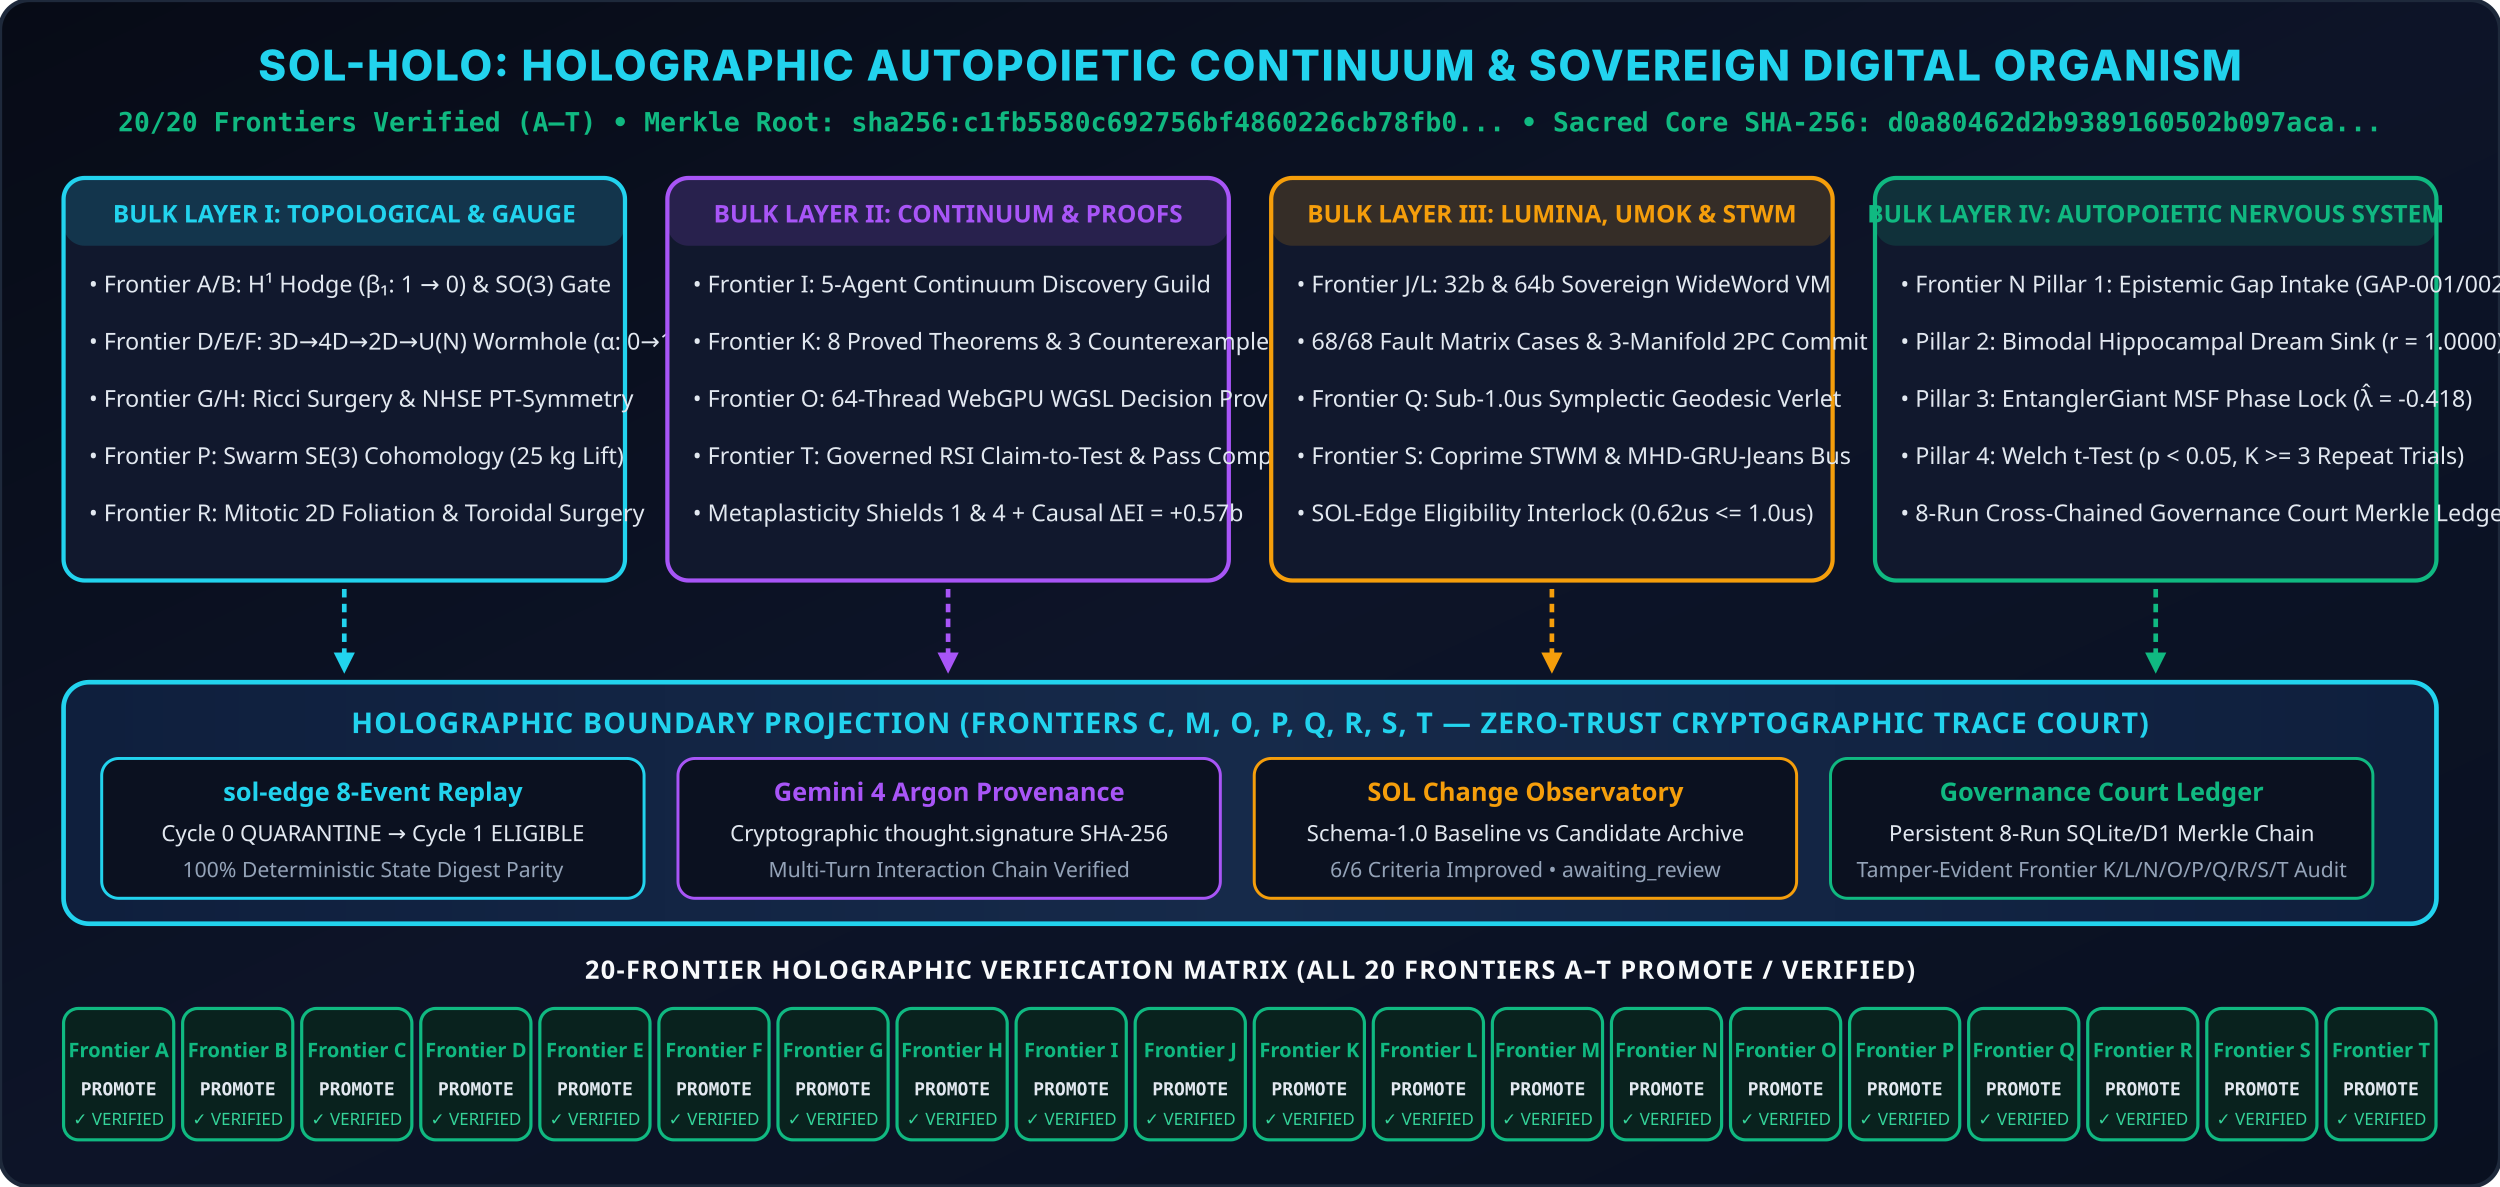
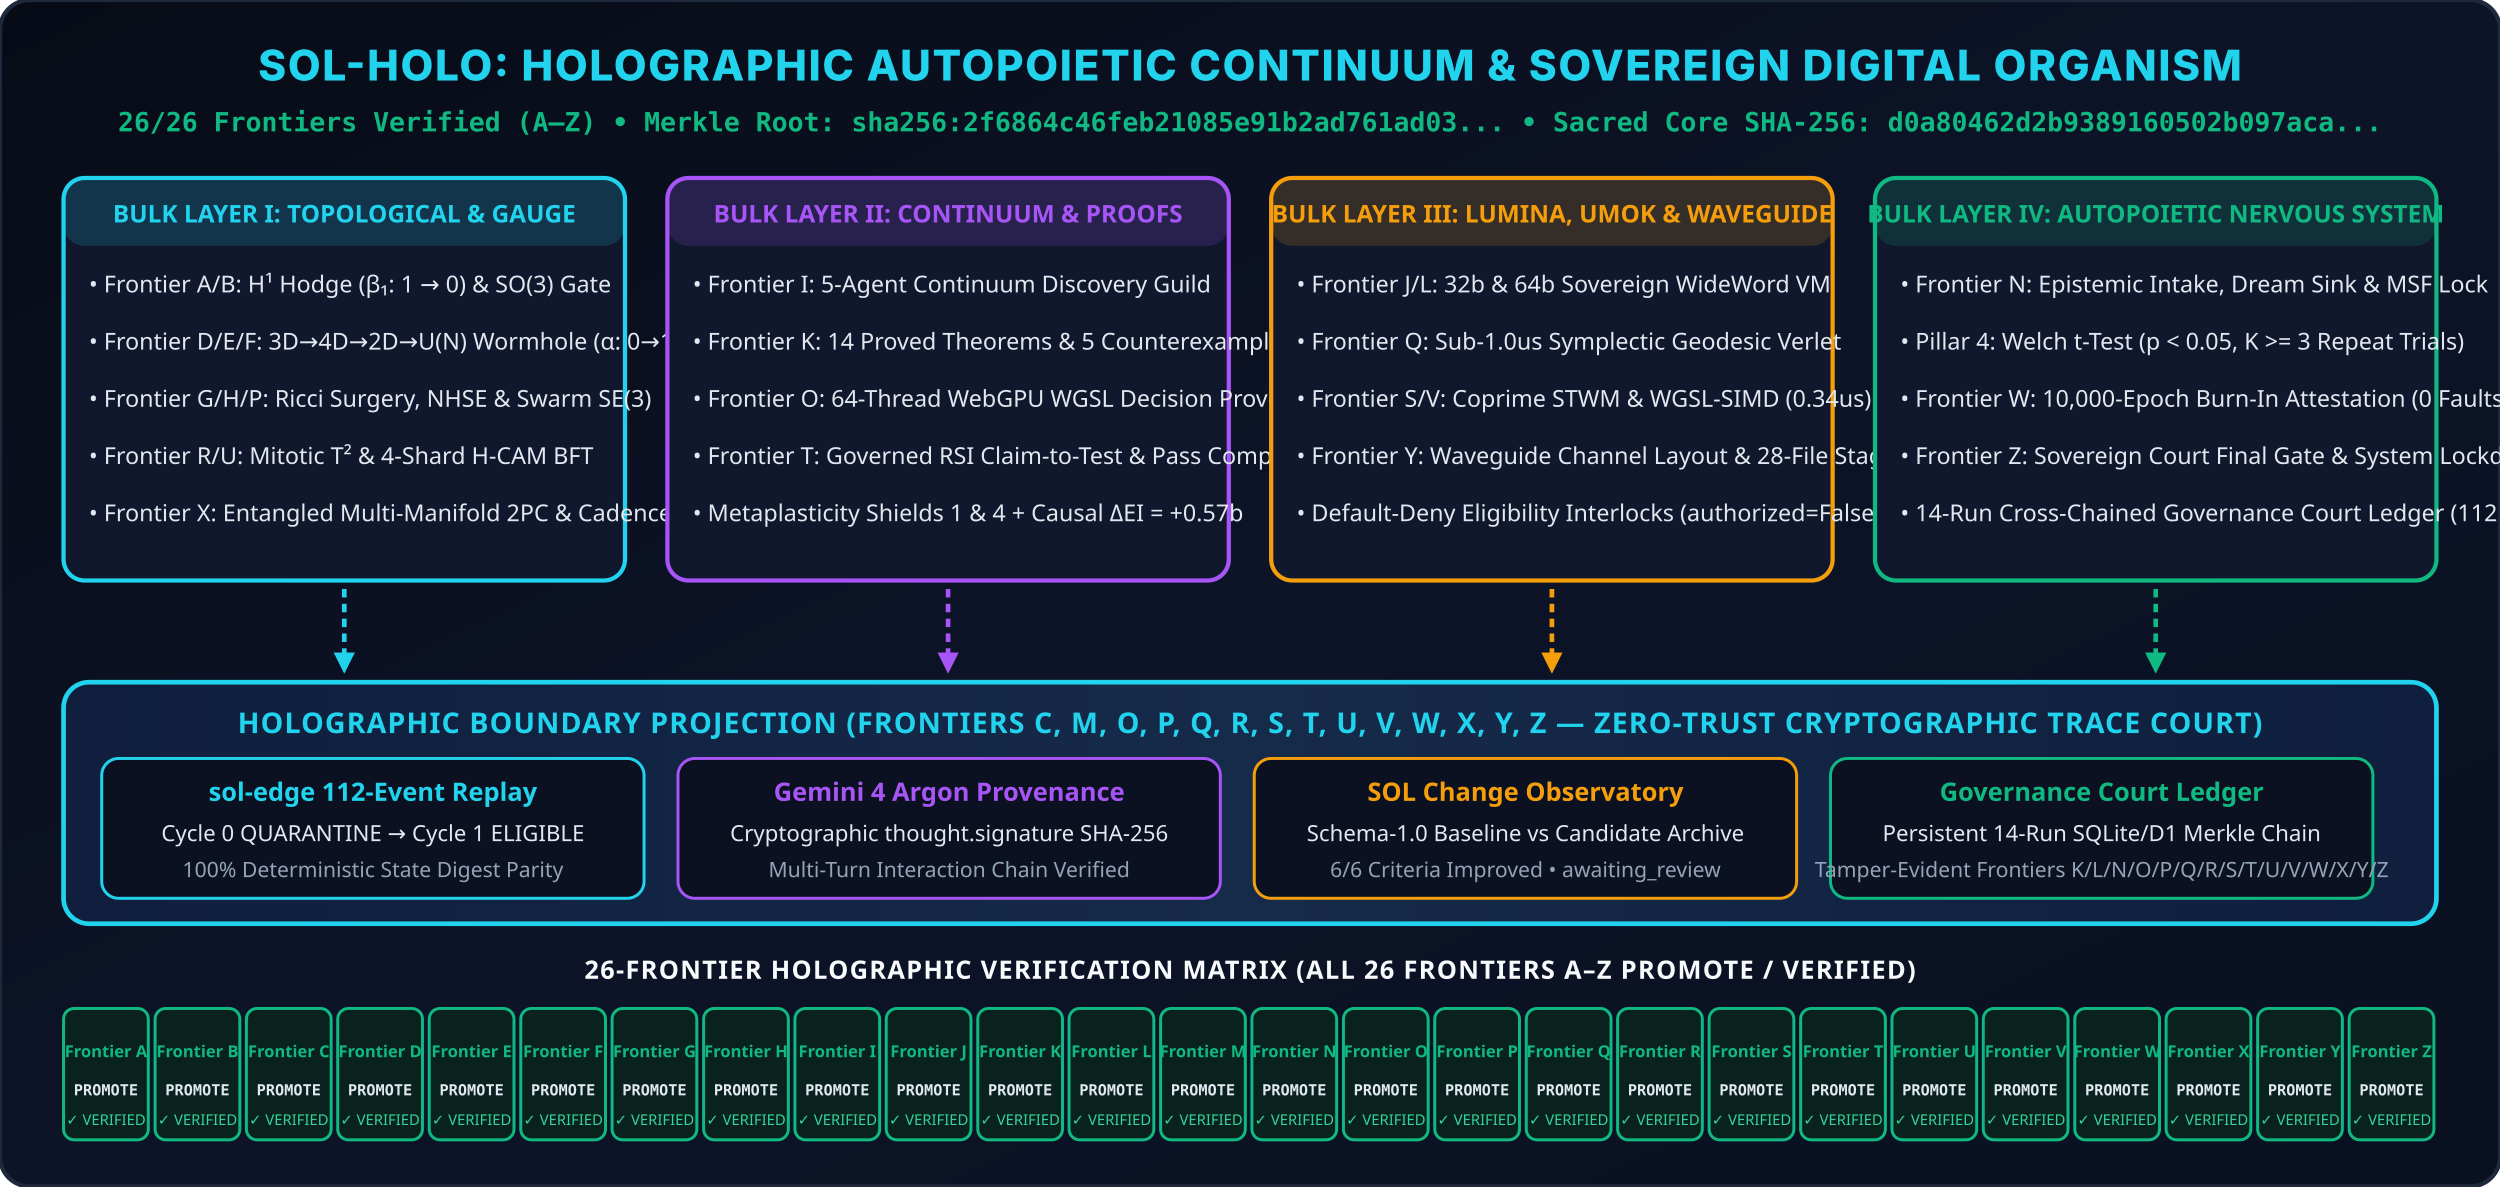
<svg xmlns="http://www.w3.org/2000/svg" viewBox="0 0 1180 560" width="100%" height="100%">
  <defs>
    <linearGradient id="bgGrad" x1="0" y1="0" x2="1" y2="1">
      <stop offset="0%" stop-color="#070b16" />
      <stop offset="50%" stop-color="#0d1428" />
      <stop offset="100%" stop-color="#091020" />
    </linearGradient>
    <linearGradient id="boundGrad" x1="0" y1="0" x2="1" y2="0">
      <stop offset="0%" stop-color="#0f1f3d" />
      <stop offset="50%" stop-color="#162a4a" />
      <stop offset="100%" stop-color="#0f1f3d" />
    </linearGradient>
    <marker id="arrowCyan" markerWidth="8" markerHeight="8" refX="4" refY="4" orient="auto">
      <path d="M0,0 L8,4 L0,8 Z" fill="#22d3ee" />
    </marker>
  </defs>
  <rect width="1180" height="560" rx="14" fill="url(#bgGrad)" stroke="#1e293b" stroke-width="2" />
  <text x="590" y="38" text-anchor="middle" fill="#22d3ee" font-family="Segoe UI, Inter, sans-serif" font-size="20" font-weight="800" letter-spacing="0.8">SOL-HOLO: HOLOGRAPHIC AUTOPOIETIC CONTINUUM &amp; SOVEREIGN DIGITAL ORGANISM</text>
-   <text x="590" y="62" text-anchor="middle" fill="#10b981" font-family="Consolas, monospace" font-size="12.5" font-weight="600">20/20 Frontiers Verified (A–T)  •  Merkle Root: sha256:c1fb5580c692756bf4860226cb78fb0...  •  Sacred Core SHA-256: d0a80462d2b9389160502b097aca...</text>
+   <text x="590" y="62" text-anchor="middle" fill="#10b981" font-family="Consolas, monospace" font-size="12.5" font-weight="600">26/26 Frontiers Verified (A–Z)  •  Merkle Root: sha256:2f6864c46feb21085e91b2ad761ad03...  •  Sacred Core SHA-256: d0a80462d2b9389160502b097aca...</text>
  <rect x="30" y="84" width="265" height="190" rx="10" fill="#11182d" stroke="#22d3ee" stroke-width="2" />
  <rect x="30" y="84" width="265" height="32" rx="10" fill="#22d3ee" fill-opacity="0.16" />
  <text x="162.5" y="105" text-anchor="middle" fill="#22d3ee" font-family="Segoe UI, sans-serif" font-size="11.5" font-weight="800">BULK LAYER I: TOPOLOGICAL &amp; GAUGE</text>
  <text x="42" y="138" fill="#e2e8f0" font-family="Segoe UI, sans-serif" font-size="11">• Frontier A/B: H¹ Hodge (β₁: 1 → 0) &amp; SO(3) Gate</text>
  <text x="42" y="165" fill="#e2e8f0" font-family="Segoe UI, sans-serif" font-size="11">• Frontier D/E/F: 3D→4D→2D→U(N) Wormhole (α: 0→1)</text>
-   <text x="42" y="192" fill="#e2e8f0" font-family="Segoe UI, sans-serif" font-size="11">• Frontier G/H: Ricci Surgery &amp; NHSE PT-Symmetry</text>
-   <text x="42" y="219" fill="#e2e8f0" font-family="Segoe UI, sans-serif" font-size="11">• Frontier P: Swarm SE(3) Cohomology (25 kg Lift)</text>
-   <text x="42" y="246" fill="#e2e8f0" font-family="Segoe UI, sans-serif" font-size="11">• Frontier R: Mitotic 2D Foliation &amp; Toroidal Surgery</text>
+   <text x="42" y="192" fill="#e2e8f0" font-family="Segoe UI, sans-serif" font-size="11">• Frontier G/H/P: Ricci Surgery, NHSE &amp; Swarm SE(3)</text>
+   <text x="42" y="219" fill="#e2e8f0" font-family="Segoe UI, sans-serif" font-size="11">• Frontier R/U: Mitotic T² &amp; 4-Shard H-CAM BFT</text>
+   <text x="42" y="246" fill="#e2e8f0" font-family="Segoe UI, sans-serif" font-size="11">• Frontier X: Entangled Multi-Manifold 2PC &amp; Cadence</text>
  <line x1="162.5" y1="278" x2="162.5" y2="312" stroke="#22d3ee" stroke-width="2.2" stroke-dasharray="4,3" />
  <polygon points="157.5,308 167.5,308 162.5,318" fill="#22d3ee" />
  <rect x="315" y="84" width="265" height="190" rx="10" fill="#11182d" stroke="#a855f7" stroke-width="2" />
  <rect x="315" y="84" width="265" height="32" rx="10" fill="#a855f7" fill-opacity="0.16" />
  <text x="447.5" y="105" text-anchor="middle" fill="#a855f7" font-family="Segoe UI, sans-serif" font-size="11.5" font-weight="800">BULK LAYER II: CONTINUUM &amp; PROOFS</text>
  <text x="327" y="138" fill="#e2e8f0" font-family="Segoe UI, sans-serif" font-size="11">• Frontier I: 5-Agent Continuum Discovery Guild</text>
-   <text x="327" y="165" fill="#e2e8f0" font-family="Segoe UI, sans-serif" font-size="11">• Frontier K: 8 Proved Theorems &amp; 3 Counterexamples</text>
+   <text x="327" y="165" fill="#e2e8f0" font-family="Segoe UI, sans-serif" font-size="11">• Frontier K: 14 Proved Theorems &amp; 5 Counterexamples</text>
  <text x="327" y="192" fill="#e2e8f0" font-family="Segoe UI, sans-serif" font-size="11">• Frontier O: 64-Thread WebGPU WGSL Decision Prover</text>
  <text x="327" y="219" fill="#e2e8f0" font-family="Segoe UI, sans-serif" font-size="11">• Frontier T: Governed RSI Claim-to-Test &amp; Pass Compiler</text>
  <text x="327" y="246" fill="#e2e8f0" font-family="Segoe UI, sans-serif" font-size="11">• Metaplasticity Shields 1 &amp; 4 + Causal ΔEI = +0.57b</text>
  <line x1="447.5" y1="278" x2="447.5" y2="312" stroke="#a855f7" stroke-width="2.2" stroke-dasharray="4,3" />
  <polygon points="442.5,308 452.5,308 447.5,318" fill="#a855f7" />
  <rect x="600" y="84" width="265" height="190" rx="10" fill="#11182d" stroke="#f59e0b" stroke-width="2" />
  <rect x="600" y="84" width="265" height="32" rx="10" fill="#f59e0b" fill-opacity="0.16" />
-   <text x="732.5" y="105" text-anchor="middle" fill="#f59e0b" font-family="Segoe UI, sans-serif" font-size="11.5" font-weight="800">BULK LAYER III: LUMINA, UMOK &amp; STWM</text>
+   <text x="732.5" y="105" text-anchor="middle" fill="#f59e0b" font-family="Segoe UI, sans-serif" font-size="11.5" font-weight="800">BULK LAYER III: LUMINA, UMOK &amp; WAVEGUIDE</text>
  <text x="612" y="138" fill="#e2e8f0" font-family="Segoe UI, sans-serif" font-size="11">• Frontier J/L: 32b &amp; 64b Sovereign WideWord VM</text>
-   <text x="612" y="165" fill="#e2e8f0" font-family="Segoe UI, sans-serif" font-size="11">• 68/68 Fault Matrix Cases &amp; 3-Manifold 2PC Commit</text>
-   <text x="612" y="192" fill="#e2e8f0" font-family="Segoe UI, sans-serif" font-size="11">• Frontier Q: Sub-1.0us Symplectic Geodesic Verlet</text>
-   <text x="612" y="219" fill="#e2e8f0" font-family="Segoe UI, sans-serif" font-size="11">• Frontier S: Coprime STWM &amp; MHD-GRU-Jeans Bus</text>
-   <text x="612" y="246" fill="#e2e8f0" font-family="Segoe UI, sans-serif" font-size="11">• SOL-Edge Eligibility Interlock (0.62us &lt;= 1.0us)</text>
+   <text x="612" y="165" fill="#e2e8f0" font-family="Segoe UI, sans-serif" font-size="11">• Frontier Q: Sub-1.0us Symplectic Geodesic Verlet</text>
+   <text x="612" y="192" fill="#e2e8f0" font-family="Segoe UI, sans-serif" font-size="11">• Frontier S/V: Coprime STWM &amp; WGSL-SIMD (0.34us)</text>
+   <text x="612" y="219" fill="#e2e8f0" font-family="Segoe UI, sans-serif" font-size="11">• Frontier Y: Waveguide Channel Layout &amp; 28-File Staging</text>
+   <text x="612" y="246" fill="#e2e8f0" font-family="Segoe UI, sans-serif" font-size="11">• Default-Deny Eligibility Interlocks (authorized=False)</text>
  <line x1="732.5" y1="278" x2="732.5" y2="312" stroke="#f59e0b" stroke-width="2.2" stroke-dasharray="4,3" />
  <polygon points="727.5,308 737.5,308 732.5,318" fill="#f59e0b" />
  <rect x="885" y="84" width="265" height="190" rx="10" fill="#11182d" stroke="#10b981" stroke-width="2" />
  <rect x="885" y="84" width="265" height="32" rx="10" fill="#10b981" fill-opacity="0.16" />
  <text x="1017.5" y="105" text-anchor="middle" fill="#10b981" font-family="Segoe UI, sans-serif" font-size="11.5" font-weight="800">BULK LAYER IV: AUTOPOIETIC NERVOUS SYSTEM</text>
-   <text x="897" y="138" fill="#e2e8f0" font-family="Segoe UI, sans-serif" font-size="11">• Frontier N Pillar 1: Epistemic Gap Intake (GAP-001/002)</text>
-   <text x="897" y="165" fill="#e2e8f0" font-family="Segoe UI, sans-serif" font-size="11">• Pillar 2: Bimodal Hippocampal Dream Sink (r = 1.0000)</text>
-   <text x="897" y="192" fill="#e2e8f0" font-family="Segoe UI, sans-serif" font-size="11">• Pillar 3: EntanglerGiant MSF Phase Lock (λ̂ = -0.418)</text>
-   <text x="897" y="219" fill="#e2e8f0" font-family="Segoe UI, sans-serif" font-size="11">• Pillar 4: Welch t-Test (p &lt; 0.05, K &gt;= 3 Repeat Trials)</text>
-   <text x="897" y="246" fill="#e2e8f0" font-family="Segoe UI, sans-serif" font-size="11">• 8-Run Cross-Chained Governance Court Merkle Ledger</text>
+   <text x="897" y="138" fill="#e2e8f0" font-family="Segoe UI, sans-serif" font-size="11">• Frontier N: Epistemic Intake, Dream Sink &amp; MSF Lock</text>
+   <text x="897" y="165" fill="#e2e8f0" font-family="Segoe UI, sans-serif" font-size="11">• Pillar 4: Welch t-Test (p &lt; 0.05, K &gt;= 3 Repeat Trials)</text>
+   <text x="897" y="192" fill="#e2e8f0" font-family="Segoe UI, sans-serif" font-size="11">• Frontier W: 10,000-Epoch Burn-In Attestation (0 Faults)</text>
+   <text x="897" y="219" fill="#e2e8f0" font-family="Segoe UI, sans-serif" font-size="11">• Frontier Z: Sovereign Court Final Gate &amp; System Lockdown</text>
+   <text x="897" y="246" fill="#e2e8f0" font-family="Segoe UI, sans-serif" font-size="11">• 14-Run Cross-Chained Governance Court Ledger (112 Events)</text>
  <line x1="1017.5" y1="278" x2="1017.5" y2="312" stroke="#10b981" stroke-width="2.2" stroke-dasharray="4,3" />
  <polygon points="1012.5,308 1022.5,308 1017.5,318" fill="#10b981" />
  <rect x="30" y="322" width="1120" height="114" rx="12" fill="url(#boundGrad)" stroke="#22d3ee" stroke-width="2.2" />
-   <text x="590" y="346" text-anchor="middle" fill="#22d3ee" font-family="Segoe UI, sans-serif" font-size="13.5" font-weight="800" letter-spacing="0.5">HOLOGRAPHIC BOUNDARY PROJECTION (FRONTIERS C, M, O, P, Q, R, S, T — ZERO-TRUST CRYPTOGRAPHIC TRACE COURT)</text>
+   <text x="590" y="346" text-anchor="middle" fill="#22d3ee" font-family="Segoe UI, sans-serif" font-size="13.5" font-weight="800" letter-spacing="0.5">HOLOGRAPHIC BOUNDARY PROJECTION (FRONTIERS C, M, O, P, Q, R, S, T, U, V, W, X, Y, Z — ZERO-TRUST CRYPTOGRAPHIC TRACE COURT)</text>
  <rect x="48" y="358" width="256" height="66" rx="8" fill="#0b1120" stroke="#22d3ee" stroke-width="1.4" />
-   <text x="176" y="378" text-anchor="middle" fill="#22d3ee" font-family="Segoe UI, sans-serif" font-size="12" font-weight="700">sol-edge 8-Event Replay</text>
+   <text x="176" y="378" text-anchor="middle" fill="#22d3ee" font-family="Segoe UI, sans-serif" font-size="12" font-weight="700">sol-edge 112-Event Replay</text>
  <text x="176" y="397" text-anchor="middle" fill="#e2e8f0" font-family="Segoe UI, sans-serif" font-size="10.5">Cycle 0 QUARANTINE → Cycle 1 ELIGIBLE</text>
  <text x="176" y="414" text-anchor="middle" fill="#94a3b8" font-family="Segoe UI, sans-serif" font-size="10">100% Deterministic State Digest Parity</text>
  <rect x="320" y="358" width="256" height="66" rx="8" fill="#0b1120" stroke="#a855f7" stroke-width="1.4" />
  <text x="448" y="378" text-anchor="middle" fill="#a855f7" font-family="Segoe UI, sans-serif" font-size="12" font-weight="700">Gemini 4 Argon Provenance</text>
  <text x="448" y="397" text-anchor="middle" fill="#e2e8f0" font-family="Segoe UI, sans-serif" font-size="10.5">Cryptographic thought.signature SHA-256</text>
  <text x="448" y="414" text-anchor="middle" fill="#94a3b8" font-family="Segoe UI, sans-serif" font-size="10">Multi-Turn Interaction Chain Verified</text>
  <rect x="592" y="358" width="256" height="66" rx="8" fill="#0b1120" stroke="#f59e0b" stroke-width="1.4" />
  <text x="720" y="378" text-anchor="middle" fill="#f59e0b" font-family="Segoe UI, sans-serif" font-size="12" font-weight="700">SOL Change Observatory</text>
  <text x="720" y="397" text-anchor="middle" fill="#e2e8f0" font-family="Segoe UI, sans-serif" font-size="10.5">Schema-1.0 Baseline vs Candidate Archive</text>
  <text x="720" y="414" text-anchor="middle" fill="#94a3b8" font-family="Segoe UI, sans-serif" font-size="10">6/6 Criteria Improved • awaiting_review</text>
  <rect x="864" y="358" width="256" height="66" rx="8" fill="#0b1120" stroke="#10b981" stroke-width="1.4" />
  <text x="992" y="378" text-anchor="middle" fill="#10b981" font-family="Segoe UI, sans-serif" font-size="12" font-weight="700">Governance Court Ledger</text>
-   <text x="992" y="397" text-anchor="middle" fill="#e2e8f0" font-family="Segoe UI, sans-serif" font-size="10.5">Persistent 8-Run SQLite/D1 Merkle Chain</text>
-   <text x="992" y="414" text-anchor="middle" fill="#94a3b8" font-family="Segoe UI, sans-serif" font-size="10">Tamper-Evident Frontier K/L/N/O/P/Q/R/S/T Audit</text>
-   <text x="590" y="462" text-anchor="middle" fill="#f8fafc" font-family="Segoe UI, sans-serif" font-size="12" font-weight="700" letter-spacing="0.6">20-FRONTIER HOLOGRAPHIC VERIFICATION MATRIX (ALL 20 FRONTIERS A–T PROMOTE / VERIFIED)</text>
-   <rect x="30.0" y="476" width="52" height="62" rx="7" fill="#09221e" stroke="#10b981" stroke-width="1.5" />
-   <text x="56.0" y="499" text-anchor="middle" fill="#10b981" font-family="Segoe UI, sans-serif" font-size="9.5" font-weight="800">Frontier A</text>
-   <text x="56.0" y="517" text-anchor="middle" fill="#e2e8f0" font-family="Consolas, monospace" font-size="8.5" font-weight="700">PROMOTE</text>
-   <text x="56.0" y="531" text-anchor="middle" fill="#34d399" font-family="Segoe UI, sans-serif" font-size="8.0">✓ VERIFIED</text>
-   <rect x="86.2" y="476" width="52" height="62" rx="7" fill="#09221e" stroke="#10b981" stroke-width="1.5" />
-   <text x="112.2" y="499" text-anchor="middle" fill="#10b981" font-family="Segoe UI, sans-serif" font-size="9.5" font-weight="800">Frontier B</text>
-   <text x="112.2" y="517" text-anchor="middle" fill="#e2e8f0" font-family="Consolas, monospace" font-size="8.5" font-weight="700">PROMOTE</text>
-   <text x="112.2" y="531" text-anchor="middle" fill="#34d399" font-family="Segoe UI, sans-serif" font-size="8.0">✓ VERIFIED</text>
-   <rect x="142.4" y="476" width="52" height="62" rx="7" fill="#09221e" stroke="#10b981" stroke-width="1.5" />
-   <text x="168.4" y="499" text-anchor="middle" fill="#10b981" font-family="Segoe UI, sans-serif" font-size="9.5" font-weight="800">Frontier C</text>
-   <text x="168.4" y="517" text-anchor="middle" fill="#e2e8f0" font-family="Consolas, monospace" font-size="8.5" font-weight="700">PROMOTE</text>
-   <text x="168.4" y="531" text-anchor="middle" fill="#34d399" font-family="Segoe UI, sans-serif" font-size="8.0">✓ VERIFIED</text>
-   <rect x="198.6" y="476" width="52" height="62" rx="7" fill="#09221e" stroke="#10b981" stroke-width="1.5" />
-   <text x="224.6" y="499" text-anchor="middle" fill="#10b981" font-family="Segoe UI, sans-serif" font-size="9.5" font-weight="800">Frontier D</text>
-   <text x="224.6" y="517" text-anchor="middle" fill="#e2e8f0" font-family="Consolas, monospace" font-size="8.5" font-weight="700">PROMOTE</text>
-   <text x="224.6" y="531" text-anchor="middle" fill="#34d399" font-family="Segoe UI, sans-serif" font-size="8.0">✓ VERIFIED</text>
-   <rect x="254.8" y="476" width="52" height="62" rx="7" fill="#09221e" stroke="#10b981" stroke-width="1.5" />
-   <text x="280.8" y="499" text-anchor="middle" fill="#10b981" font-family="Segoe UI, sans-serif" font-size="9.5" font-weight="800">Frontier E</text>
-   <text x="280.8" y="517" text-anchor="middle" fill="#e2e8f0" font-family="Consolas, monospace" font-size="8.5" font-weight="700">PROMOTE</text>
-   <text x="280.8" y="531" text-anchor="middle" fill="#34d399" font-family="Segoe UI, sans-serif" font-size="8.0">✓ VERIFIED</text>
-   <rect x="311.0" y="476" width="52" height="62" rx="7" fill="#09221e" stroke="#10b981" stroke-width="1.5" />
-   <text x="337.0" y="499" text-anchor="middle" fill="#10b981" font-family="Segoe UI, sans-serif" font-size="9.5" font-weight="800">Frontier F</text>
-   <text x="337.0" y="517" text-anchor="middle" fill="#e2e8f0" font-family="Consolas, monospace" font-size="8.5" font-weight="700">PROMOTE</text>
-   <text x="337.0" y="531" text-anchor="middle" fill="#34d399" font-family="Segoe UI, sans-serif" font-size="8.0">✓ VERIFIED</text>
-   <rect x="367.2" y="476" width="52" height="62" rx="7" fill="#09221e" stroke="#10b981" stroke-width="1.5" />
-   <text x="393.2" y="499" text-anchor="middle" fill="#10b981" font-family="Segoe UI, sans-serif" font-size="9.5" font-weight="800">Frontier G</text>
-   <text x="393.2" y="517" text-anchor="middle" fill="#e2e8f0" font-family="Consolas, monospace" font-size="8.5" font-weight="700">PROMOTE</text>
-   <text x="393.2" y="531" text-anchor="middle" fill="#34d399" font-family="Segoe UI, sans-serif" font-size="8.0">✓ VERIFIED</text>
-   <rect x="423.4" y="476" width="52" height="62" rx="7" fill="#09221e" stroke="#10b981" stroke-width="1.5" />
-   <text x="449.4" y="499" text-anchor="middle" fill="#10b981" font-family="Segoe UI, sans-serif" font-size="9.5" font-weight="800">Frontier H</text>
-   <text x="449.4" y="517" text-anchor="middle" fill="#e2e8f0" font-family="Consolas, monospace" font-size="8.5" font-weight="700">PROMOTE</text>
-   <text x="449.4" y="531" text-anchor="middle" fill="#34d399" font-family="Segoe UI, sans-serif" font-size="8.0">✓ VERIFIED</text>
-   <rect x="479.6" y="476" width="52" height="62" rx="7" fill="#09221e" stroke="#10b981" stroke-width="1.5" />
-   <text x="505.6" y="499" text-anchor="middle" fill="#10b981" font-family="Segoe UI, sans-serif" font-size="9.5" font-weight="800">Frontier I</text>
-   <text x="505.6" y="517" text-anchor="middle" fill="#e2e8f0" font-family="Consolas, monospace" font-size="8.5" font-weight="700">PROMOTE</text>
-   <text x="505.6" y="531" text-anchor="middle" fill="#34d399" font-family="Segoe UI, sans-serif" font-size="8.0">✓ VERIFIED</text>
-   <rect x="535.8" y="476" width="52" height="62" rx="7" fill="#09221e" stroke="#10b981" stroke-width="1.5" />
-   <text x="561.8" y="499" text-anchor="middle" fill="#10b981" font-family="Segoe UI, sans-serif" font-size="9.5" font-weight="800">Frontier J</text>
-   <text x="561.8" y="517" text-anchor="middle" fill="#e2e8f0" font-family="Consolas, monospace" font-size="8.5" font-weight="700">PROMOTE</text>
-   <text x="561.8" y="531" text-anchor="middle" fill="#34d399" font-family="Segoe UI, sans-serif" font-size="8.0">✓ VERIFIED</text>
-   <rect x="592.0" y="476" width="52" height="62" rx="7" fill="#09221e" stroke="#10b981" stroke-width="1.5" />
-   <text x="618.0" y="499" text-anchor="middle" fill="#10b981" font-family="Segoe UI, sans-serif" font-size="9.5" font-weight="800">Frontier K</text>
-   <text x="618.0" y="517" text-anchor="middle" fill="#e2e8f0" font-family="Consolas, monospace" font-size="8.5" font-weight="700">PROMOTE</text>
-   <text x="618.0" y="531" text-anchor="middle" fill="#34d399" font-family="Segoe UI, sans-serif" font-size="8.0">✓ VERIFIED</text>
-   <rect x="648.2" y="476" width="52" height="62" rx="7" fill="#09221e" stroke="#10b981" stroke-width="1.5" />
-   <text x="674.2" y="499" text-anchor="middle" fill="#10b981" font-family="Segoe UI, sans-serif" font-size="9.5" font-weight="800">Frontier L</text>
-   <text x="674.2" y="517" text-anchor="middle" fill="#e2e8f0" font-family="Consolas, monospace" font-size="8.5" font-weight="700">PROMOTE</text>
-   <text x="674.2" y="531" text-anchor="middle" fill="#34d399" font-family="Segoe UI, sans-serif" font-size="8.0">✓ VERIFIED</text>
-   <rect x="704.4" y="476" width="52" height="62" rx="7" fill="#09221e" stroke="#10b981" stroke-width="1.5" />
-   <text x="730.4" y="499" text-anchor="middle" fill="#10b981" font-family="Segoe UI, sans-serif" font-size="9.5" font-weight="800">Frontier M</text>
-   <text x="730.4" y="517" text-anchor="middle" fill="#e2e8f0" font-family="Consolas, monospace" font-size="8.5" font-weight="700">PROMOTE</text>
-   <text x="730.4" y="531" text-anchor="middle" fill="#34d399" font-family="Segoe UI, sans-serif" font-size="8.0">✓ VERIFIED</text>
-   <rect x="760.6" y="476" width="52" height="62" rx="7" fill="#09221e" stroke="#10b981" stroke-width="1.5" />
-   <text x="786.6" y="499" text-anchor="middle" fill="#10b981" font-family="Segoe UI, sans-serif" font-size="9.5" font-weight="800">Frontier N</text>
-   <text x="786.6" y="517" text-anchor="middle" fill="#e2e8f0" font-family="Consolas, monospace" font-size="8.5" font-weight="700">PROMOTE</text>
-   <text x="786.6" y="531" text-anchor="middle" fill="#34d399" font-family="Segoe UI, sans-serif" font-size="8.0">✓ VERIFIED</text>
-   <rect x="816.8" y="476" width="52" height="62" rx="7" fill="#09221e" stroke="#10b981" stroke-width="1.5" />
-   <text x="842.8" y="499" text-anchor="middle" fill="#10b981" font-family="Segoe UI, sans-serif" font-size="9.5" font-weight="800">Frontier O</text>
-   <text x="842.8" y="517" text-anchor="middle" fill="#e2e8f0" font-family="Consolas, monospace" font-size="8.5" font-weight="700">PROMOTE</text>
-   <text x="842.8" y="531" text-anchor="middle" fill="#34d399" font-family="Segoe UI, sans-serif" font-size="8.0">✓ VERIFIED</text>
-   <rect x="873.0" y="476" width="52" height="62" rx="7" fill="#09221e" stroke="#10b981" stroke-width="1.5" />
-   <text x="899.0" y="499" text-anchor="middle" fill="#10b981" font-family="Segoe UI, sans-serif" font-size="9.5" font-weight="800">Frontier P</text>
-   <text x="899.0" y="517" text-anchor="middle" fill="#e2e8f0" font-family="Consolas, monospace" font-size="8.5" font-weight="700">PROMOTE</text>
-   <text x="899.0" y="531" text-anchor="middle" fill="#34d399" font-family="Segoe UI, sans-serif" font-size="8.0">✓ VERIFIED</text>
-   <rect x="929.2" y="476" width="52" height="62" rx="7" fill="#09221e" stroke="#10b981" stroke-width="1.5" />
-   <text x="955.2" y="499" text-anchor="middle" fill="#10b981" font-family="Segoe UI, sans-serif" font-size="9.5" font-weight="800">Frontier Q</text>
-   <text x="955.2" y="517" text-anchor="middle" fill="#e2e8f0" font-family="Consolas, monospace" font-size="8.5" font-weight="700">PROMOTE</text>
-   <text x="955.2" y="531" text-anchor="middle" fill="#34d399" font-family="Segoe UI, sans-serif" font-size="8.0">✓ VERIFIED</text>
-   <rect x="985.4" y="476" width="52" height="62" rx="7" fill="#09221e" stroke="#10b981" stroke-width="1.5" />
-   <text x="1011.4" y="499" text-anchor="middle" fill="#10b981" font-family="Segoe UI, sans-serif" font-size="9.5" font-weight="800">Frontier R</text>
-   <text x="1011.4" y="517" text-anchor="middle" fill="#e2e8f0" font-family="Consolas, monospace" font-size="8.5" font-weight="700">PROMOTE</text>
-   <text x="1011.4" y="531" text-anchor="middle" fill="#34d399" font-family="Segoe UI, sans-serif" font-size="8.0">✓ VERIFIED</text>
-   <rect x="1041.6" y="476" width="52" height="62" rx="7" fill="#09221e" stroke="#10b981" stroke-width="1.5" />
-   <text x="1067.6" y="499" text-anchor="middle" fill="#10b981" font-family="Segoe UI, sans-serif" font-size="9.5" font-weight="800">Frontier S</text>
-   <text x="1067.6" y="517" text-anchor="middle" fill="#e2e8f0" font-family="Consolas, monospace" font-size="8.5" font-weight="700">PROMOTE</text>
-   <text x="1067.6" y="531" text-anchor="middle" fill="#34d399" font-family="Segoe UI, sans-serif" font-size="8.0">✓ VERIFIED</text>
-   <rect x="1097.8" y="476" width="52" height="62" rx="7" fill="#09221e" stroke="#10b981" stroke-width="1.5" />
-   <text x="1123.8" y="499" text-anchor="middle" fill="#10b981" font-family="Segoe UI, sans-serif" font-size="9.5" font-weight="800">Frontier T</text>
-   <text x="1123.8" y="517" text-anchor="middle" fill="#e2e8f0" font-family="Consolas, monospace" font-size="8.5" font-weight="700">PROMOTE</text>
-   <text x="1123.8" y="531" text-anchor="middle" fill="#34d399" font-family="Segoe UI, sans-serif" font-size="8.0">✓ VERIFIED</text>
+   <text x="992" y="397" text-anchor="middle" fill="#e2e8f0" font-family="Segoe UI, sans-serif" font-size="10.5">Persistent 14-Run SQLite/D1 Merkle Chain</text>
+   <text x="992" y="414" text-anchor="middle" fill="#94a3b8" font-family="Segoe UI, sans-serif" font-size="10">Tamper-Evident Frontiers K/L/N/O/P/Q/R/S/T/U/V/W/X/Y/Z</text>
+   <text x="590" y="462" text-anchor="middle" fill="#f8fafc" font-family="Segoe UI, sans-serif" font-size="12" font-weight="700" letter-spacing="0.6">26-FRONTIER HOLOGRAPHIC VERIFICATION MATRIX (ALL 26 FRONTIERS A–Z PROMOTE / VERIFIED)</text>
+   <rect x="30.0" y="476" width="40" height="62" rx="5" fill="#09221e" stroke="#10b981" stroke-width="1.4" />
+   <text x="50.0" y="499" text-anchor="middle" fill="#10b981" font-family="Segoe UI, sans-serif" font-size="7.8" font-weight="800">Frontier A</text>
+   <text x="50.0" y="517" text-anchor="middle" fill="#e2e8f0" font-family="Consolas, monospace" font-size="7.2" font-weight="700">PROMOTE</text>
+   <text x="50.0" y="531" text-anchor="middle" fill="#34d399" font-family="Segoe UI, sans-serif" font-size="7.0">✓ VERIFIED</text>
+   <rect x="73.2" y="476" width="40" height="62" rx="5" fill="#09221e" stroke="#10b981" stroke-width="1.4" />
+   <text x="93.2" y="499" text-anchor="middle" fill="#10b981" font-family="Segoe UI, sans-serif" font-size="7.8" font-weight="800">Frontier B</text>
+   <text x="93.2" y="517" text-anchor="middle" fill="#e2e8f0" font-family="Consolas, monospace" font-size="7.2" font-weight="700">PROMOTE</text>
+   <text x="93.2" y="531" text-anchor="middle" fill="#34d399" font-family="Segoe UI, sans-serif" font-size="7.0">✓ VERIFIED</text>
+   <rect x="116.3" y="476" width="40" height="62" rx="5" fill="#09221e" stroke="#10b981" stroke-width="1.4" />
+   <text x="136.3" y="499" text-anchor="middle" fill="#10b981" font-family="Segoe UI, sans-serif" font-size="7.8" font-weight="800">Frontier C</text>
+   <text x="136.3" y="517" text-anchor="middle" fill="#e2e8f0" font-family="Consolas, monospace" font-size="7.2" font-weight="700">PROMOTE</text>
+   <text x="136.3" y="531" text-anchor="middle" fill="#34d399" font-family="Segoe UI, sans-serif" font-size="7.0">✓ VERIFIED</text>
+   <rect x="159.4" y="476" width="40" height="62" rx="5" fill="#09221e" stroke="#10b981" stroke-width="1.4" />
+   <text x="179.4" y="499" text-anchor="middle" fill="#10b981" font-family="Segoe UI, sans-serif" font-size="7.8" font-weight="800">Frontier D</text>
+   <text x="179.4" y="517" text-anchor="middle" fill="#e2e8f0" font-family="Consolas, monospace" font-size="7.2" font-weight="700">PROMOTE</text>
+   <text x="179.4" y="531" text-anchor="middle" fill="#34d399" font-family="Segoe UI, sans-serif" font-size="7.0">✓ VERIFIED</text>
+   <rect x="202.6" y="476" width="40" height="62" rx="5" fill="#09221e" stroke="#10b981" stroke-width="1.4" />
+   <text x="222.6" y="499" text-anchor="middle" fill="#10b981" font-family="Segoe UI, sans-serif" font-size="7.8" font-weight="800">Frontier E</text>
+   <text x="222.6" y="517" text-anchor="middle" fill="#e2e8f0" font-family="Consolas, monospace" font-size="7.2" font-weight="700">PROMOTE</text>
+   <text x="222.6" y="531" text-anchor="middle" fill="#34d399" font-family="Segoe UI, sans-serif" font-size="7.0">✓ VERIFIED</text>
+   <rect x="245.8" y="476" width="40" height="62" rx="5" fill="#09221e" stroke="#10b981" stroke-width="1.4" />
+   <text x="265.8" y="499" text-anchor="middle" fill="#10b981" font-family="Segoe UI, sans-serif" font-size="7.8" font-weight="800">Frontier F</text>
+   <text x="265.8" y="517" text-anchor="middle" fill="#e2e8f0" font-family="Consolas, monospace" font-size="7.2" font-weight="700">PROMOTE</text>
+   <text x="265.8" y="531" text-anchor="middle" fill="#34d399" font-family="Segoe UI, sans-serif" font-size="7.0">✓ VERIFIED</text>
+   <rect x="288.9" y="476" width="40" height="62" rx="5" fill="#09221e" stroke="#10b981" stroke-width="1.4" />
+   <text x="308.9" y="499" text-anchor="middle" fill="#10b981" font-family="Segoe UI, sans-serif" font-size="7.8" font-weight="800">Frontier G</text>
+   <text x="308.9" y="517" text-anchor="middle" fill="#e2e8f0" font-family="Consolas, monospace" font-size="7.2" font-weight="700">PROMOTE</text>
+   <text x="308.9" y="531" text-anchor="middle" fill="#34d399" font-family="Segoe UI, sans-serif" font-size="7.0">✓ VERIFIED</text>
+   <rect x="332.1" y="476" width="40" height="62" rx="5" fill="#09221e" stroke="#10b981" stroke-width="1.4" />
+   <text x="352.1" y="499" text-anchor="middle" fill="#10b981" font-family="Segoe UI, sans-serif" font-size="7.8" font-weight="800">Frontier H</text>
+   <text x="352.1" y="517" text-anchor="middle" fill="#e2e8f0" font-family="Consolas, monospace" font-size="7.2" font-weight="700">PROMOTE</text>
+   <text x="352.1" y="531" text-anchor="middle" fill="#34d399" font-family="Segoe UI, sans-serif" font-size="7.0">✓ VERIFIED</text>
+   <rect x="375.2" y="476" width="40" height="62" rx="5" fill="#09221e" stroke="#10b981" stroke-width="1.4" />
+   <text x="395.2" y="499" text-anchor="middle" fill="#10b981" font-family="Segoe UI, sans-serif" font-size="7.8" font-weight="800">Frontier I</text>
+   <text x="395.2" y="517" text-anchor="middle" fill="#e2e8f0" font-family="Consolas, monospace" font-size="7.2" font-weight="700">PROMOTE</text>
+   <text x="395.2" y="531" text-anchor="middle" fill="#34d399" font-family="Segoe UI, sans-serif" font-size="7.0">✓ VERIFIED</text>
+   <rect x="418.3" y="476" width="40" height="62" rx="5" fill="#09221e" stroke="#10b981" stroke-width="1.4" />
+   <text x="438.3" y="499" text-anchor="middle" fill="#10b981" font-family="Segoe UI, sans-serif" font-size="7.8" font-weight="800">Frontier J</text>
+   <text x="438.3" y="517" text-anchor="middle" fill="#e2e8f0" font-family="Consolas, monospace" font-size="7.2" font-weight="700">PROMOTE</text>
+   <text x="438.3" y="531" text-anchor="middle" fill="#34d399" font-family="Segoe UI, sans-serif" font-size="7.0">✓ VERIFIED</text>
+   <rect x="461.5" y="476" width="40" height="62" rx="5" fill="#09221e" stroke="#10b981" stroke-width="1.4" />
+   <text x="481.5" y="499" text-anchor="middle" fill="#10b981" font-family="Segoe UI, sans-serif" font-size="7.8" font-weight="800">Frontier K</text>
+   <text x="481.5" y="517" text-anchor="middle" fill="#e2e8f0" font-family="Consolas, monospace" font-size="7.2" font-weight="700">PROMOTE</text>
+   <text x="481.5" y="531" text-anchor="middle" fill="#34d399" font-family="Segoe UI, sans-serif" font-size="7.0">✓ VERIFIED</text>
+   <rect x="504.6" y="476" width="40" height="62" rx="5" fill="#09221e" stroke="#10b981" stroke-width="1.4" />
+   <text x="524.6" y="499" text-anchor="middle" fill="#10b981" font-family="Segoe UI, sans-serif" font-size="7.8" font-weight="800">Frontier L</text>
+   <text x="524.6" y="517" text-anchor="middle" fill="#e2e8f0" font-family="Consolas, monospace" font-size="7.2" font-weight="700">PROMOTE</text>
+   <text x="524.6" y="531" text-anchor="middle" fill="#34d399" font-family="Segoe UI, sans-serif" font-size="7.0">✓ VERIFIED</text>
+   <rect x="547.8" y="476" width="40" height="62" rx="5" fill="#09221e" stroke="#10b981" stroke-width="1.4" />
+   <text x="567.8" y="499" text-anchor="middle" fill="#10b981" font-family="Segoe UI, sans-serif" font-size="7.8" font-weight="800">Frontier M</text>
+   <text x="567.8" y="517" text-anchor="middle" fill="#e2e8f0" font-family="Consolas, monospace" font-size="7.2" font-weight="700">PROMOTE</text>
+   <text x="567.8" y="531" text-anchor="middle" fill="#34d399" font-family="Segoe UI, sans-serif" font-size="7.0">✓ VERIFIED</text>
+   <rect x="590.9" y="476" width="40" height="62" rx="5" fill="#09221e" stroke="#10b981" stroke-width="1.4" />
+   <text x="610.9" y="499" text-anchor="middle" fill="#10b981" font-family="Segoe UI, sans-serif" font-size="7.8" font-weight="800">Frontier N</text>
+   <text x="610.9" y="517" text-anchor="middle" fill="#e2e8f0" font-family="Consolas, monospace" font-size="7.2" font-weight="700">PROMOTE</text>
+   <text x="610.9" y="531" text-anchor="middle" fill="#34d399" font-family="Segoe UI, sans-serif" font-size="7.0">✓ VERIFIED</text>
+   <rect x="634.1" y="476" width="40" height="62" rx="5" fill="#09221e" stroke="#10b981" stroke-width="1.4" />
+   <text x="654.1" y="499" text-anchor="middle" fill="#10b981" font-family="Segoe UI, sans-serif" font-size="7.8" font-weight="800">Frontier O</text>
+   <text x="654.1" y="517" text-anchor="middle" fill="#e2e8f0" font-family="Consolas, monospace" font-size="7.2" font-weight="700">PROMOTE</text>
+   <text x="654.1" y="531" text-anchor="middle" fill="#34d399" font-family="Segoe UI, sans-serif" font-size="7.0">✓ VERIFIED</text>
+   <rect x="677.2" y="476" width="40" height="62" rx="5" fill="#09221e" stroke="#10b981" stroke-width="1.4" />
+   <text x="697.2" y="499" text-anchor="middle" fill="#10b981" font-family="Segoe UI, sans-serif" font-size="7.8" font-weight="800">Frontier P</text>
+   <text x="697.2" y="517" text-anchor="middle" fill="#e2e8f0" font-family="Consolas, monospace" font-size="7.2" font-weight="700">PROMOTE</text>
+   <text x="697.2" y="531" text-anchor="middle" fill="#34d399" font-family="Segoe UI, sans-serif" font-size="7.0">✓ VERIFIED</text>
+   <rect x="720.4" y="476" width="40" height="62" rx="5" fill="#09221e" stroke="#10b981" stroke-width="1.4" />
+   <text x="740.4" y="499" text-anchor="middle" fill="#10b981" font-family="Segoe UI, sans-serif" font-size="7.8" font-weight="800">Frontier Q</text>
+   <text x="740.4" y="517" text-anchor="middle" fill="#e2e8f0" font-family="Consolas, monospace" font-size="7.2" font-weight="700">PROMOTE</text>
+   <text x="740.4" y="531" text-anchor="middle" fill="#34d399" font-family="Segoe UI, sans-serif" font-size="7.0">✓ VERIFIED</text>
+   <rect x="763.5" y="476" width="40" height="62" rx="5" fill="#09221e" stroke="#10b981" stroke-width="1.4" />
+   <text x="783.5" y="499" text-anchor="middle" fill="#10b981" font-family="Segoe UI, sans-serif" font-size="7.8" font-weight="800">Frontier R</text>
+   <text x="783.5" y="517" text-anchor="middle" fill="#e2e8f0" font-family="Consolas, monospace" font-size="7.2" font-weight="700">PROMOTE</text>
+   <text x="783.5" y="531" text-anchor="middle" fill="#34d399" font-family="Segoe UI, sans-serif" font-size="7.0">✓ VERIFIED</text>
+   <rect x="806.7" y="476" width="40" height="62" rx="5" fill="#09221e" stroke="#10b981" stroke-width="1.4" />
+   <text x="826.7" y="499" text-anchor="middle" fill="#10b981" font-family="Segoe UI, sans-serif" font-size="7.8" font-weight="800">Frontier S</text>
+   <text x="826.7" y="517" text-anchor="middle" fill="#e2e8f0" font-family="Consolas, monospace" font-size="7.2" font-weight="700">PROMOTE</text>
+   <text x="826.7" y="531" text-anchor="middle" fill="#34d399" font-family="Segoe UI, sans-serif" font-size="7.0">✓ VERIFIED</text>
+   <rect x="849.9" y="476" width="40" height="62" rx="5" fill="#09221e" stroke="#10b981" stroke-width="1.4" />
+   <text x="869.9" y="499" text-anchor="middle" fill="#10b981" font-family="Segoe UI, sans-serif" font-size="7.8" font-weight="800">Frontier T</text>
+   <text x="869.9" y="517" text-anchor="middle" fill="#e2e8f0" font-family="Consolas, monospace" font-size="7.2" font-weight="700">PROMOTE</text>
+   <text x="869.9" y="531" text-anchor="middle" fill="#34d399" font-family="Segoe UI, sans-serif" font-size="7.0">✓ VERIFIED</text>
+   <rect x="893.0" y="476" width="40" height="62" rx="5" fill="#09221e" stroke="#10b981" stroke-width="1.4" />
+   <text x="913.0" y="499" text-anchor="middle" fill="#10b981" font-family="Segoe UI, sans-serif" font-size="7.8" font-weight="800">Frontier U</text>
+   <text x="913.0" y="517" text-anchor="middle" fill="#e2e8f0" font-family="Consolas, monospace" font-size="7.2" font-weight="700">PROMOTE</text>
+   <text x="913.0" y="531" text-anchor="middle" fill="#34d399" font-family="Segoe UI, sans-serif" font-size="7.0">✓ VERIFIED</text>
+   <rect x="936.1" y="476" width="40" height="62" rx="5" fill="#09221e" stroke="#10b981" stroke-width="1.4" />
+   <text x="956.1" y="499" text-anchor="middle" fill="#10b981" font-family="Segoe UI, sans-serif" font-size="7.8" font-weight="800">Frontier V</text>
+   <text x="956.1" y="517" text-anchor="middle" fill="#e2e8f0" font-family="Consolas, monospace" font-size="7.2" font-weight="700">PROMOTE</text>
+   <text x="956.1" y="531" text-anchor="middle" fill="#34d399" font-family="Segoe UI, sans-serif" font-size="7.0">✓ VERIFIED</text>
+   <rect x="979.3" y="476" width="40" height="62" rx="5" fill="#09221e" stroke="#10b981" stroke-width="1.4" />
+   <text x="999.3" y="499" text-anchor="middle" fill="#10b981" font-family="Segoe UI, sans-serif" font-size="7.8" font-weight="800">Frontier W</text>
+   <text x="999.3" y="517" text-anchor="middle" fill="#e2e8f0" font-family="Consolas, monospace" font-size="7.2" font-weight="700">PROMOTE</text>
+   <text x="999.3" y="531" text-anchor="middle" fill="#34d399" font-family="Segoe UI, sans-serif" font-size="7.0">✓ VERIFIED</text>
+   <rect x="1022.4" y="476" width="40" height="62" rx="5" fill="#09221e" stroke="#10b981" stroke-width="1.4" />
+   <text x="1042.4" y="499" text-anchor="middle" fill="#10b981" font-family="Segoe UI, sans-serif" font-size="7.8" font-weight="800">Frontier X</text>
+   <text x="1042.4" y="517" text-anchor="middle" fill="#e2e8f0" font-family="Consolas, monospace" font-size="7.2" font-weight="700">PROMOTE</text>
+   <text x="1042.4" y="531" text-anchor="middle" fill="#34d399" font-family="Segoe UI, sans-serif" font-size="7.0">✓ VERIFIED</text>
+   <rect x="1065.6" y="476" width="40" height="62" rx="5" fill="#09221e" stroke="#10b981" stroke-width="1.4" />
+   <text x="1085.6" y="499" text-anchor="middle" fill="#10b981" font-family="Segoe UI, sans-serif" font-size="7.8" font-weight="800">Frontier Y</text>
+   <text x="1085.6" y="517" text-anchor="middle" fill="#e2e8f0" font-family="Consolas, monospace" font-size="7.2" font-weight="700">PROMOTE</text>
+   <text x="1085.6" y="531" text-anchor="middle" fill="#34d399" font-family="Segoe UI, sans-serif" font-size="7.0">✓ VERIFIED</text>
+   <rect x="1108.8" y="476" width="40" height="62" rx="5" fill="#09221e" stroke="#10b981" stroke-width="1.4" />
+   <text x="1128.8" y="499" text-anchor="middle" fill="#10b981" font-family="Segoe UI, sans-serif" font-size="7.8" font-weight="800">Frontier Z</text>
+   <text x="1128.8" y="517" text-anchor="middle" fill="#e2e8f0" font-family="Consolas, monospace" font-size="7.2" font-weight="700">PROMOTE</text>
+   <text x="1128.8" y="531" text-anchor="middle" fill="#34d399" font-family="Segoe UI, sans-serif" font-size="7.0">✓ VERIFIED</text>
</svg>
